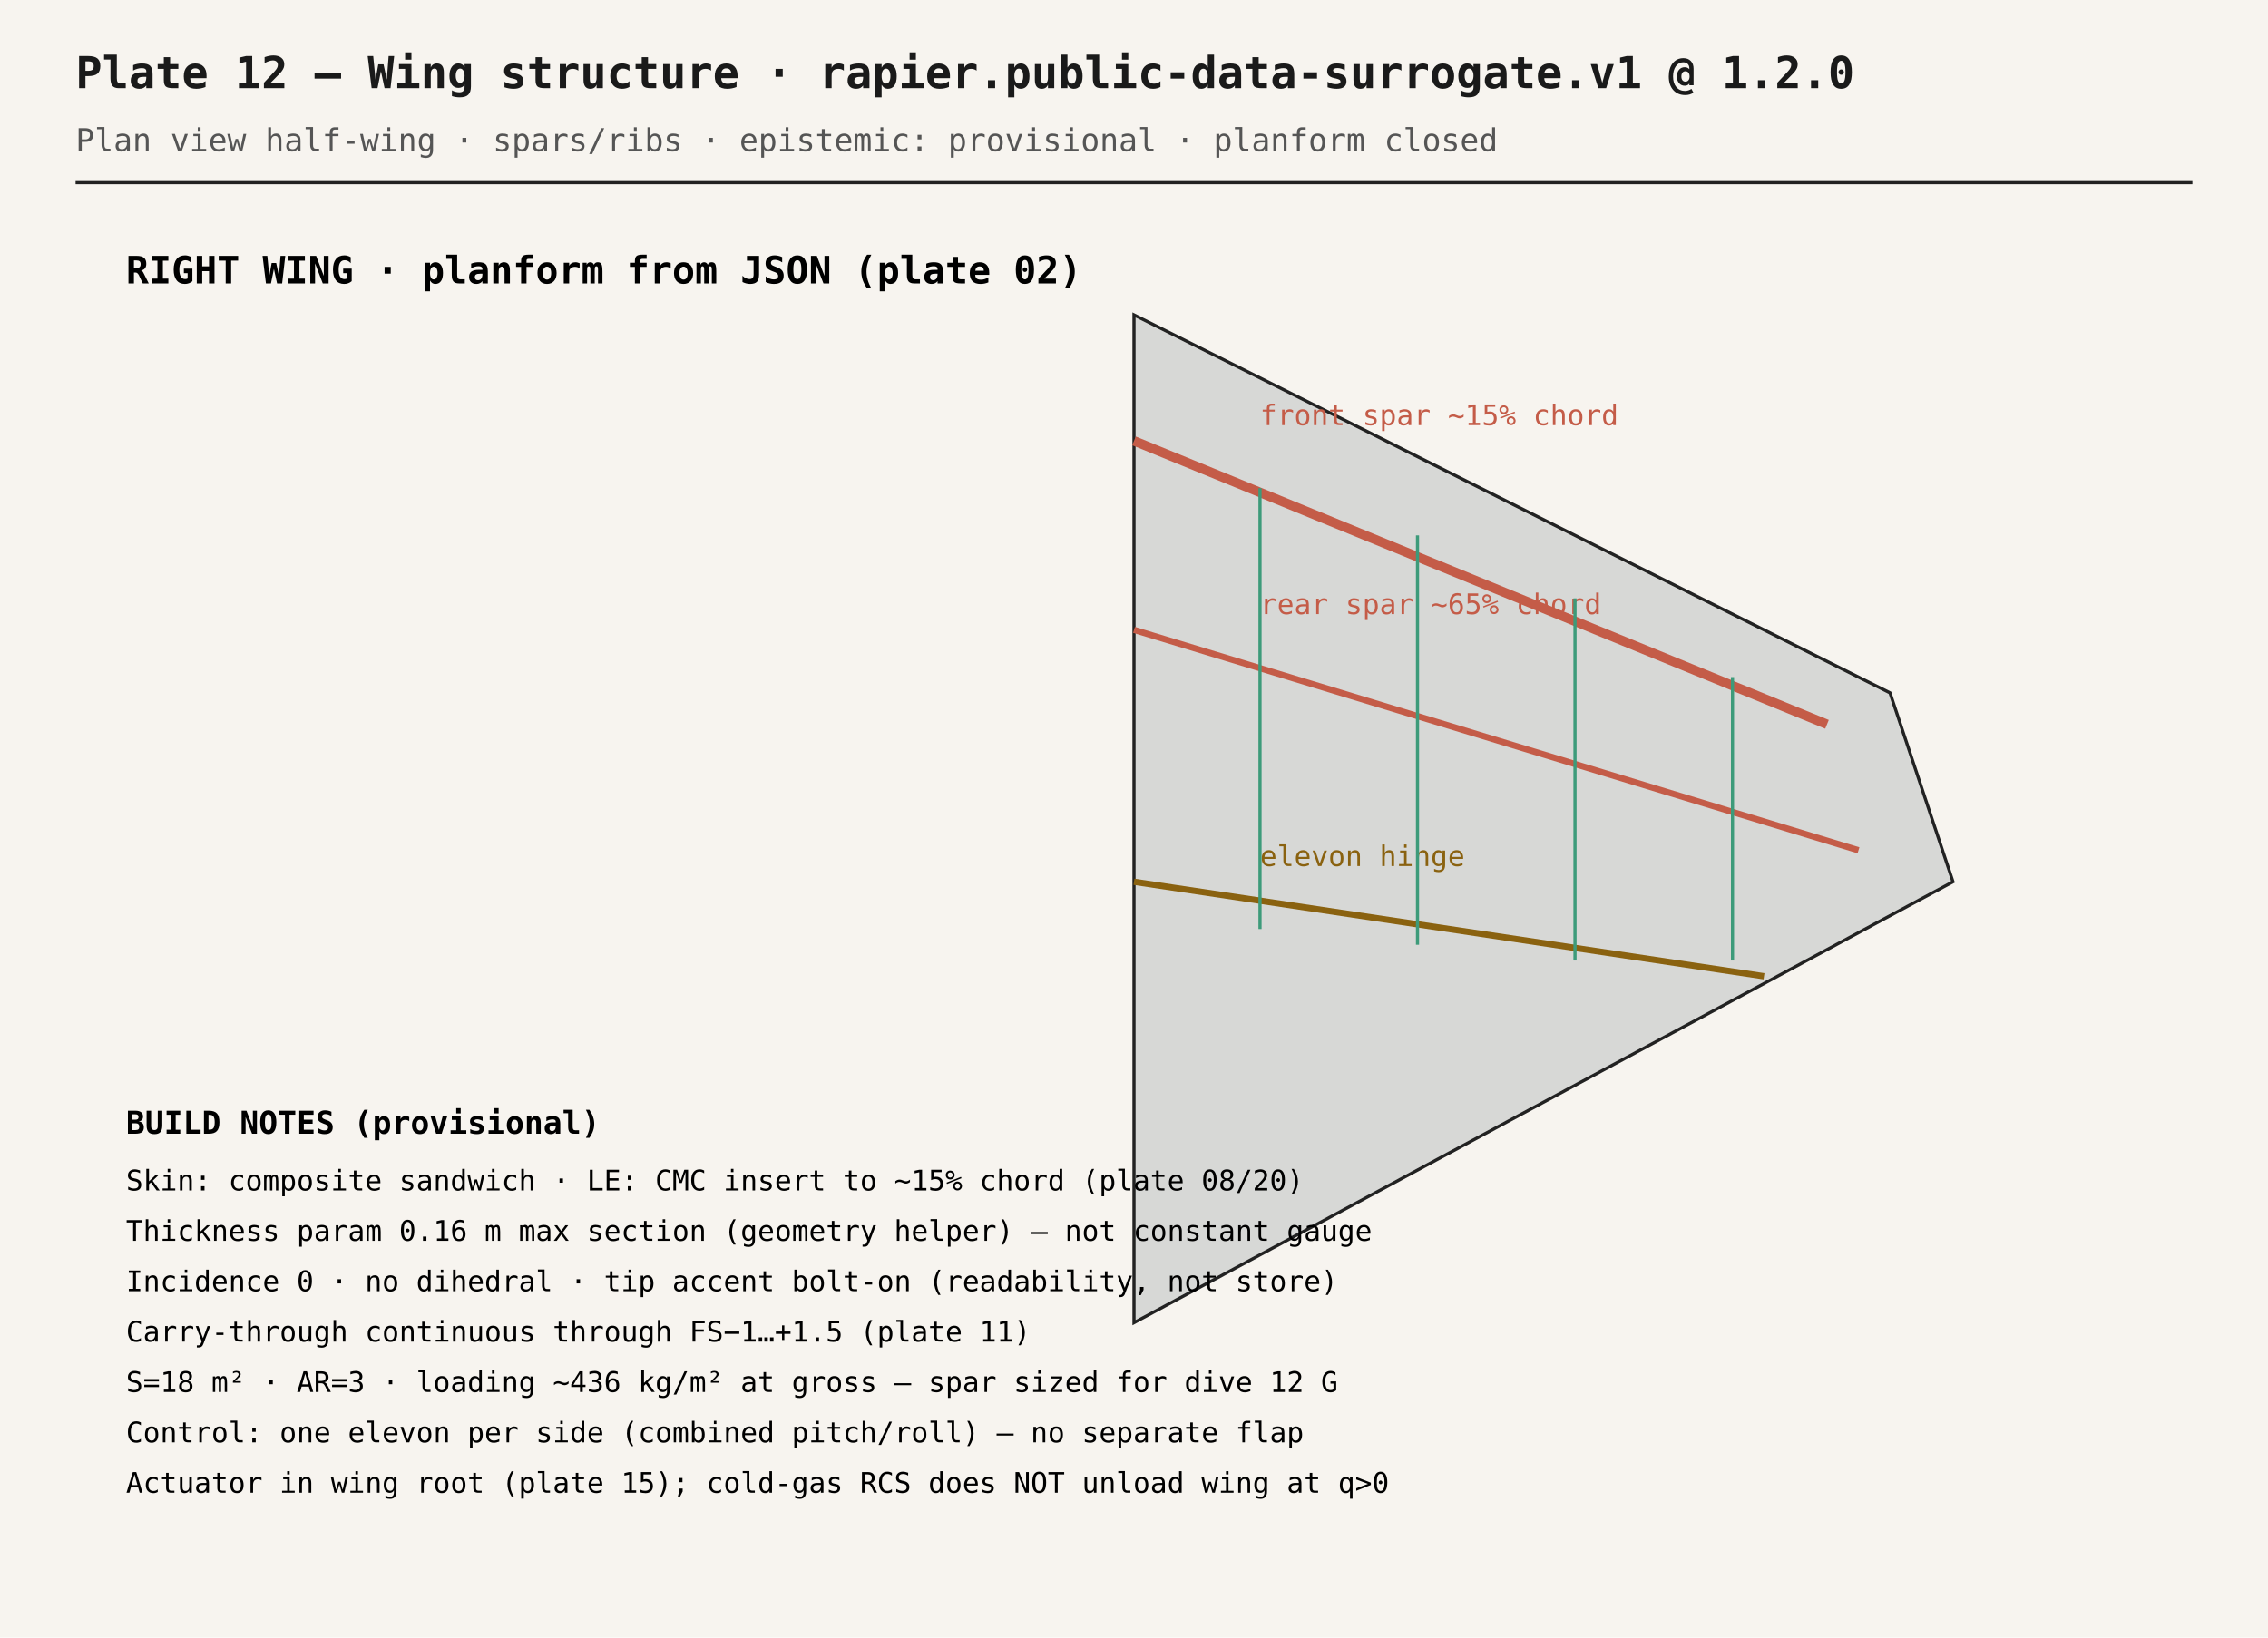
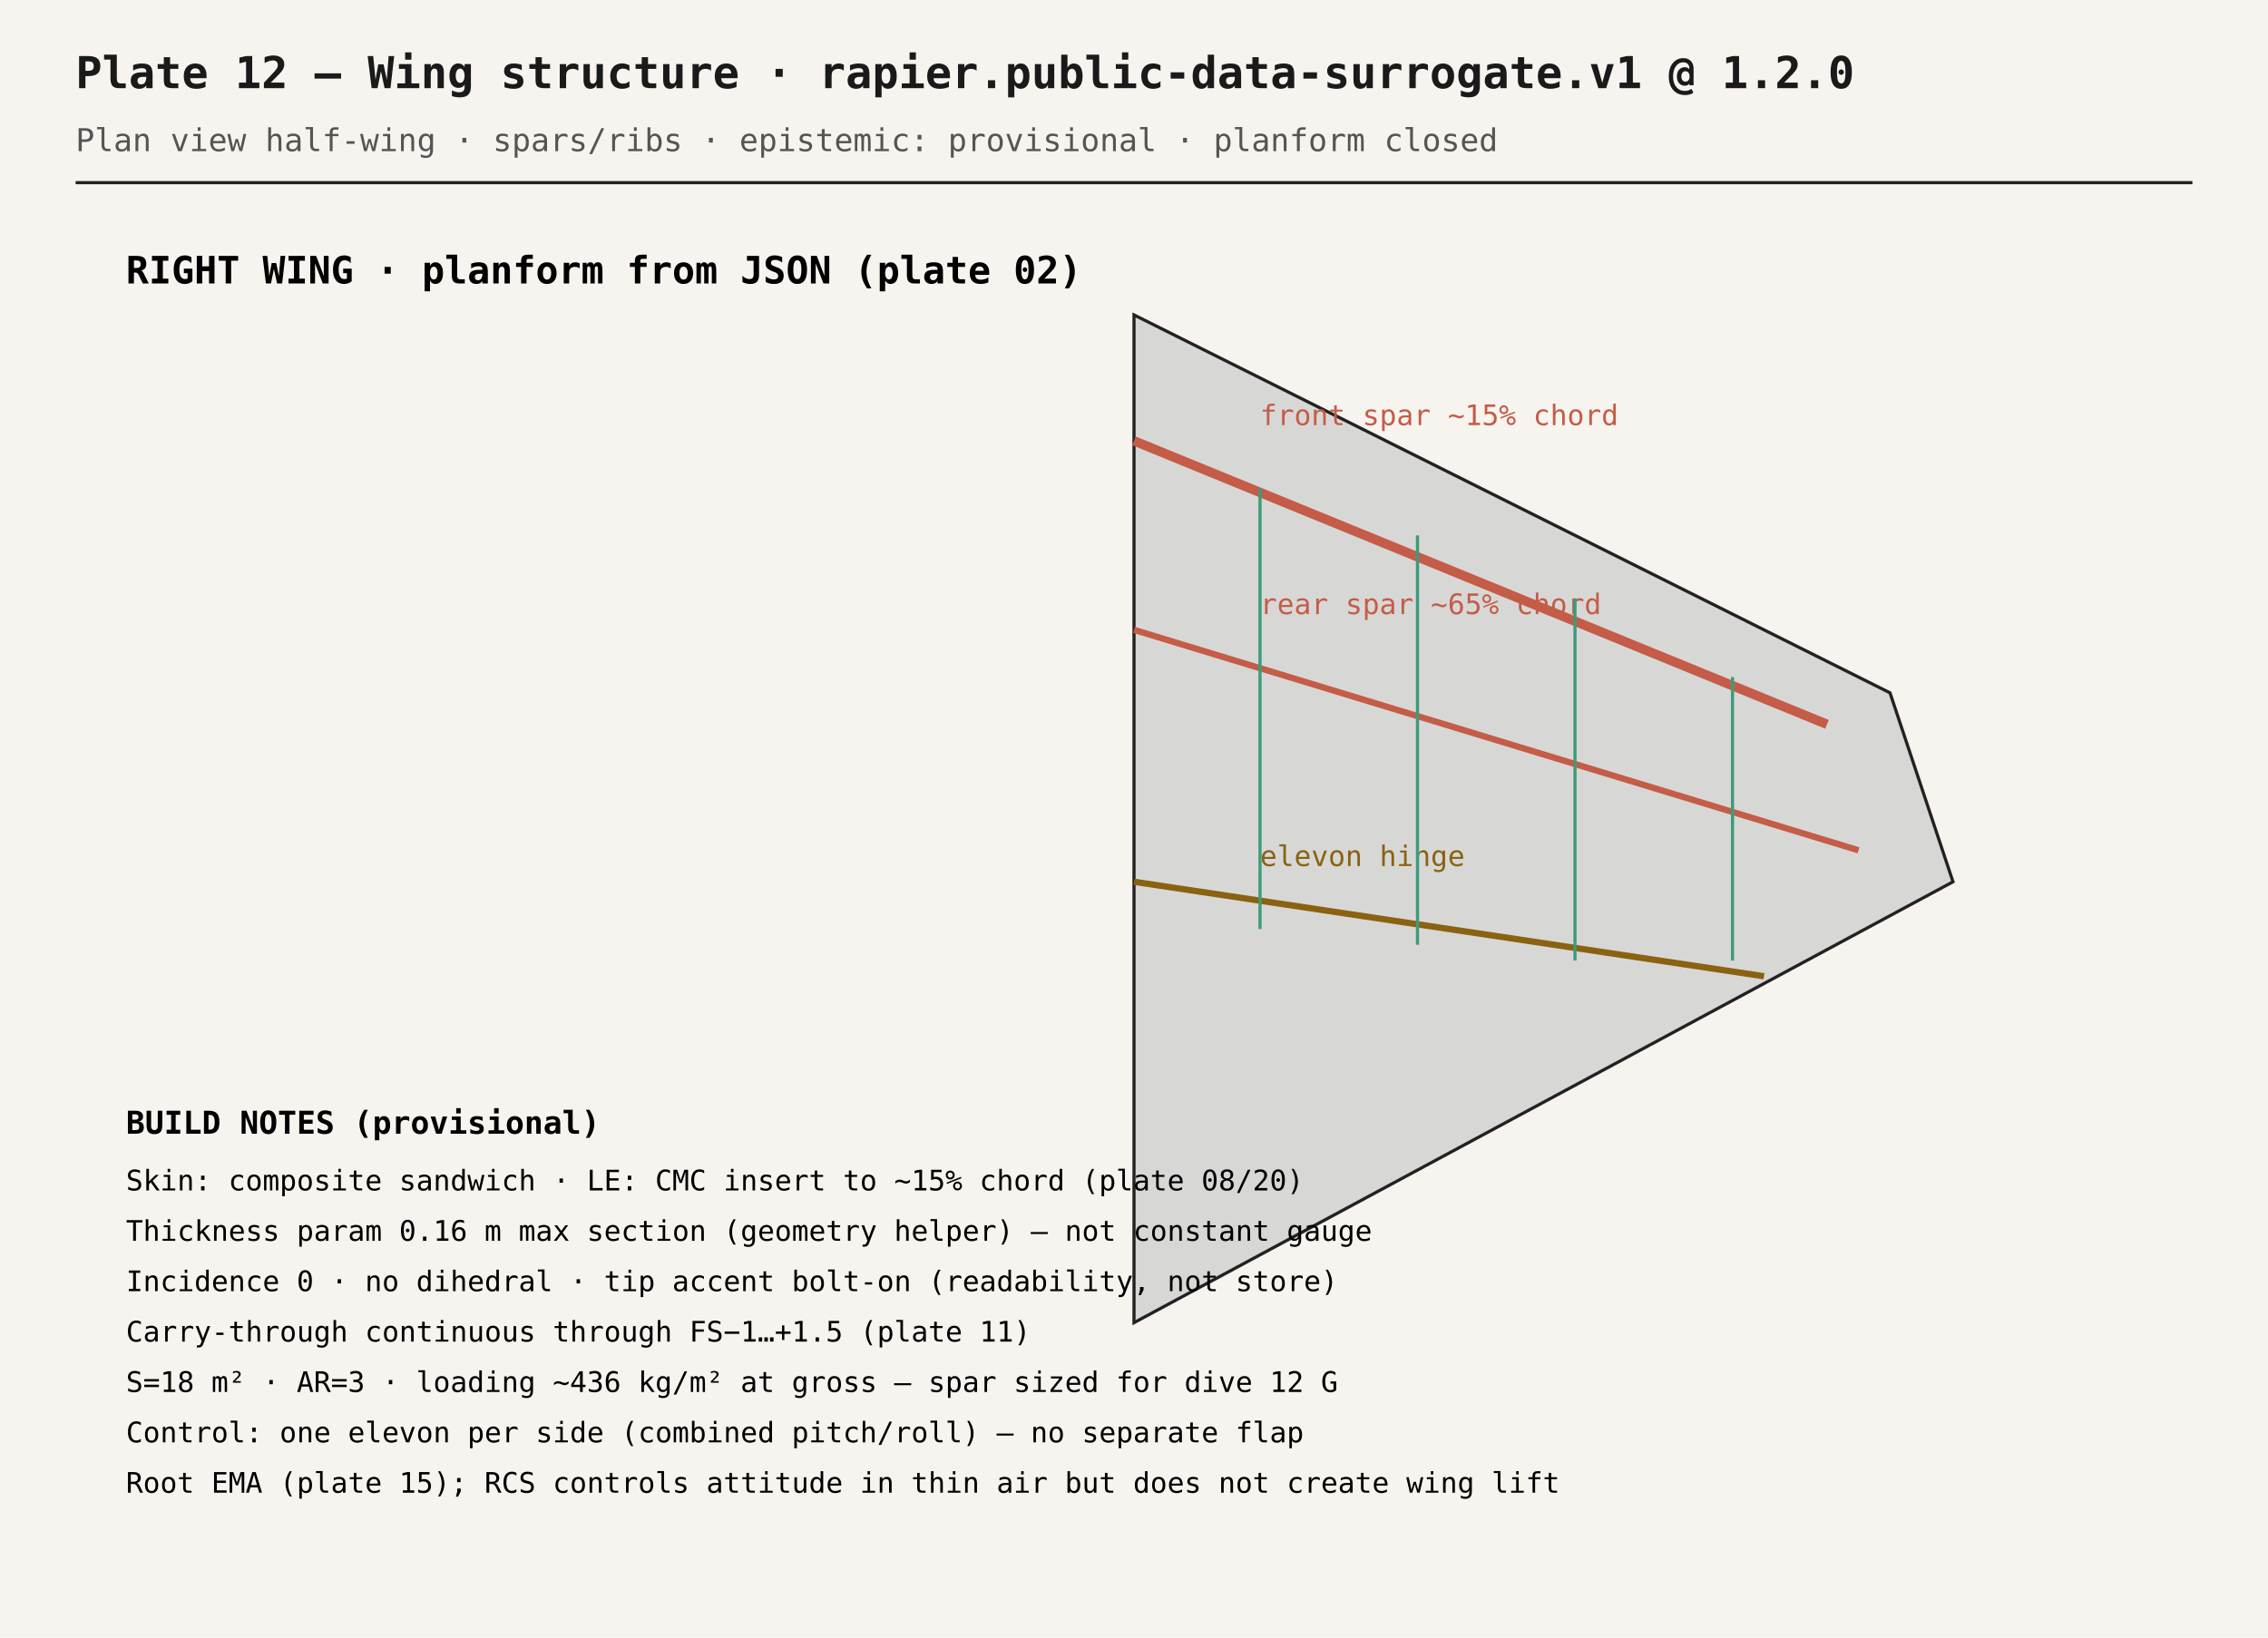
<svg xmlns="http://www.w3.org/2000/svg" viewBox="0 0 720 520" width="720" height="520" font-family="IBM Plex Mono, ui-monospace, monospace">
  <rect width="100%" height="100%" fill="#f7f4ef" />
  <text x="24" y="28" font-size="14" font-weight="700" fill="#1a1a1a">Plate 12 — Wing structure · rapier.public-data-surrogate.v1 @ 1.2.0</text>
  <text x="24" y="48" font-size="10" fill="#555">Plan view half-wing · spars/ribs · epistemic: provisional · planform closed</text>
  <line x1="24" y1="58" x2="696" y2="58" stroke="#222" stroke-width="1" />
  <text x="40" y="90" font-size="12" font-weight="700">RIGHT WING · planform from JSON (plate 02)</text>
  <path d="M 360,100 L 360,420 L 620,280 L 600,220 Z" fill="#596b73" fill-opacity="0.2" stroke="#222" />
  <line x1="360" y1="140" x2="580" y2="230" stroke="#c45c48" stroke-width="3" />
  <line x1="360" y1="200" x2="590" y2="270" stroke="#c45c48" stroke-width="2" />
  <line x1="360" y1="280" x2="560" y2="310" stroke="#8a6210" stroke-width="2" />
  <text x="400" y="135" font-size="9" fill="#c45c48">front spar ~15% chord</text>
  <text x="400" y="195" font-size="9" fill="#c45c48">rear spar ~65% chord</text>
  <text x="400" y="275" font-size="9" fill="#8a6210">elevon hinge</text>
  <g stroke="#3d9b7a" stroke-width="1">
    <line x1="400" y1="155" x2="400" y2="295" />
    <line x1="450" y1="170" x2="450" y2="300" />
    <line x1="500" y1="190" x2="500" y2="305" />
    <line x1="550" y1="215" x2="550" y2="305" />
  </g>
  <text x="40" y="360" font-size="10" font-weight="700">BUILD NOTES (provisional)</text>
  <text x="40" y="378" font-size="9">Skin: composite sandwich · LE: CMC insert to ~15% chord (plate 08/20)</text>
  <text x="40" y="394" font-size="9">Thickness param 0.16 m max section (geometry helper) — not constant gauge</text>
  <text x="40" y="410" font-size="9">Incidence 0 · no dihedral · tip accent bolt-on (readability, not store)</text>
  <text x="40" y="426" font-size="9">Carry-through continuous through FS−1…+1.5 (plate 11)</text>
  <text x="40" y="442" font-size="9">S=18 m² · AR=3 · loading ~436 kg/m² at gross — spar sized for dive 12 G</text>
  <text x="40" y="458" font-size="9">Control: one elevon per side (combined pitch/roll) — no separate flap</text>
-   <text x="40" y="474" font-size="9">Actuator in wing root (plate 15); cold-gas RCS does NOT unload wing at q&gt;0</text>
+   <text x="40" y="474" font-size="9">Root EMA (plate 15); RCS controls attitude in thin air but does not create wing lift</text>
</svg>
